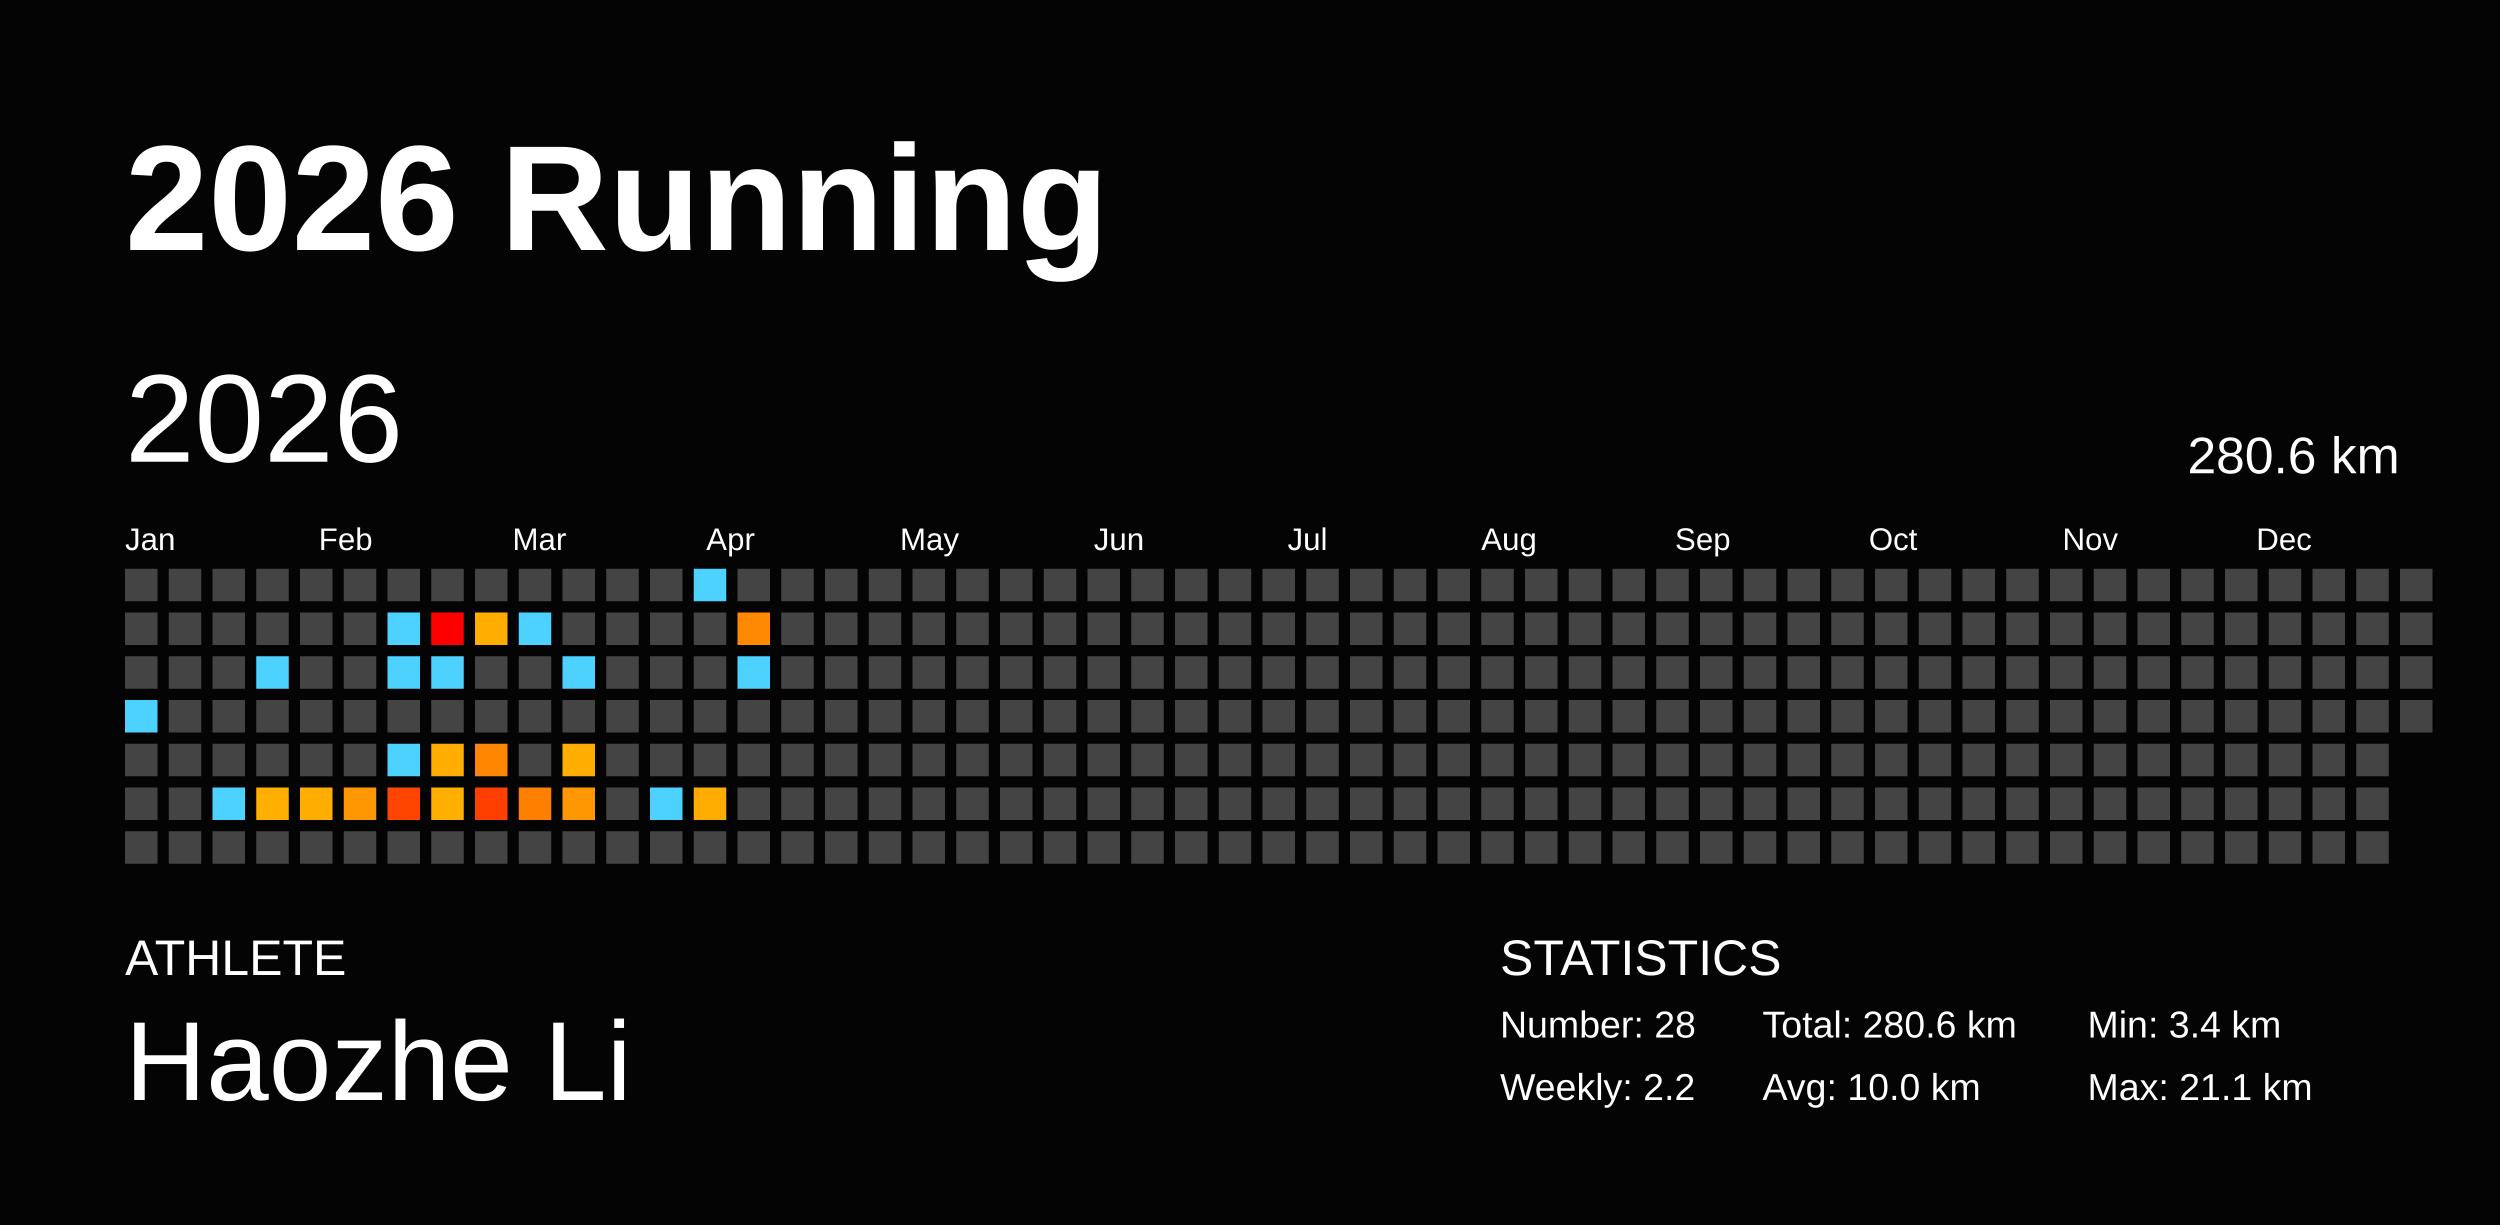
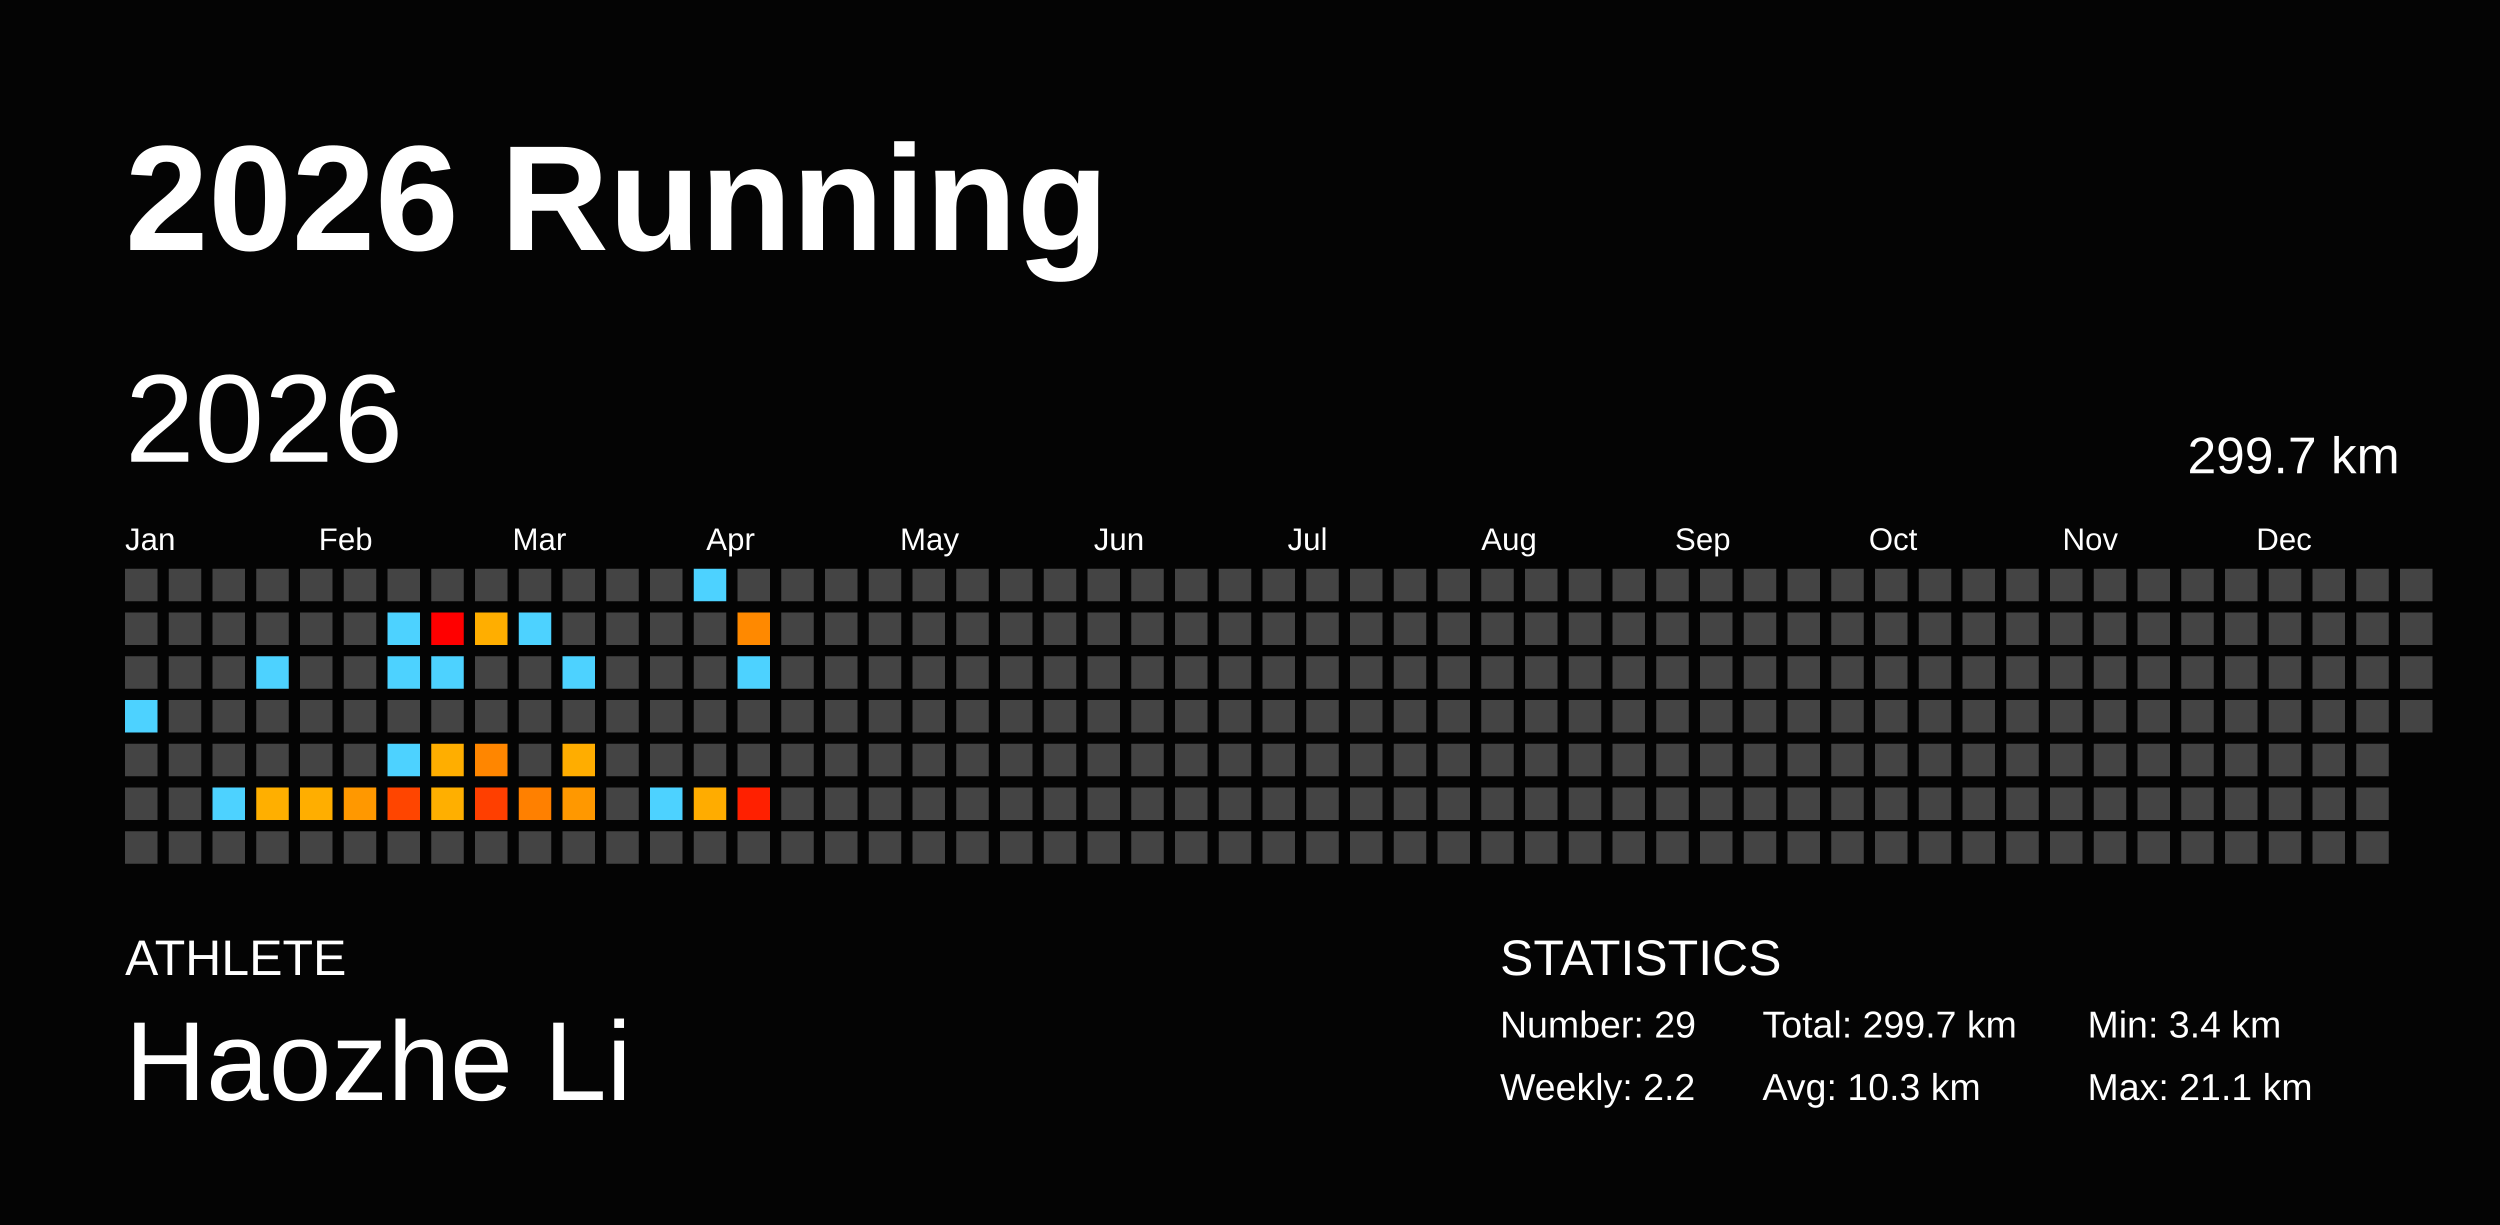
<svg xmlns="http://www.w3.org/2000/svg" baseProfile="full" height="98mm" version="1.1" viewBox="0,0,200,98" width="200mm">
  <defs />
  <rect fill="#040404" height="98" width="200" x="0" y="0" />
  <text fill="#FFFFFF" style="font-size:12px; font-family:Arial; font-weight:bold;" x="10" y="20">2026 Running</text>
  <text fill="#FFFFFF" style="font-size:4px; font-family:Arial" x="10" y="78">ATHLETE</text>
  <text fill="#FFFFFF" style="font-size:9px; font-family:Arial" x="10" y="88">Haozhe Li</text>
  <text fill="#FFFFFF" style="font-size:4px; font-family:Arial" x="120" y="78">STATISTICS</text>
-   <text fill="#FFFFFF" style="font-size:3px; font-family:Arial" x="120" y="83">Number: 28</text>
+   <text fill="#FFFFFF" style="font-size:3px; font-family:Arial" x="120" y="83">Number: 29</text>
  <text fill="#FFFFFF" style="font-size:3px; font-family:Arial" x="120" y="88">Weekly: 2.2</text>
-   <text fill="#FFFFFF" style="font-size:3px; font-family:Arial" x="141" y="83">Total: 280.6 km</text>
-   <text fill="#FFFFFF" style="font-size:3px; font-family:Arial" x="141" y="88">Avg: 10.0 km</text>
+   <text fill="#FFFFFF" style="font-size:3px; font-family:Arial" x="141" y="83">Total: 299.7 km</text>
+   <text fill="#FFFFFF" style="font-size:3px; font-family:Arial" x="141" y="88">Avg: 10.3 km</text>
  <text fill="#FFFFFF" style="font-size:3px; font-family:Arial" x="167" y="83">Min: 3.4 km</text>
  <text fill="#FFFFFF" style="font-size:3px; font-family:Arial" x="167" y="88">Max: 21.1 km</text>
  <text dominant-baseline="hanging" fill="#FFFFFF" style="font-size:10.0px; font-family:Arial;" x="10" y="30">2026</text>
-   <text dominant-baseline="hanging" fill="#FFFFFF" style="font-size:4.125px; font-family:Arial;" x="175" y="35">280.6 km</text>
+   <text dominant-baseline="hanging" fill="#FFFFFF" style="font-size:4.125px; font-family:Arial;" x="175" y="35">299.7 km</text>
  <text fill="#FFFFFF" style="font-size:2.5px; font-family:Arial" x="10.0" y="44">Jan</text>
  <text fill="#FFFFFF" style="font-size:2.5px; font-family:Arial" x="25.5" y="44">Feb</text>
  <text fill="#FFFFFF" style="font-size:2.5px; font-family:Arial" x="41.0" y="44">Mar</text>
  <text fill="#FFFFFF" style="font-size:2.5px; font-family:Arial" x="56.5" y="44">Apr</text>
  <text fill="#FFFFFF" style="font-size:2.5px; font-family:Arial" x="72.0" y="44">May</text>
  <text fill="#FFFFFF" style="font-size:2.5px; font-family:Arial" x="87.5" y="44">Jun</text>
  <text fill="#FFFFFF" style="font-size:2.5px; font-family:Arial" x="103.0" y="44">Jul</text>
  <text fill="#FFFFFF" style="font-size:2.5px; font-family:Arial" x="118.5" y="44">Aug</text>
  <text fill="#FFFFFF" style="font-size:2.5px; font-family:Arial" x="134.0" y="44">Sep</text>
  <text fill="#FFFFFF" style="font-size:2.5px; font-family:Arial" x="149.5" y="44">Oct</text>
  <text fill="#FFFFFF" style="font-size:2.5px; font-family:Arial" x="165.0" y="44">Nov</text>
  <text fill="#FFFFFF" style="font-size:2.5px; font-family:Arial" x="180.5" y="44">Dec</text>
  <rect fill="#444444" height="2.6" width="2.6" x="10.0" y="45.5" />
  <rect fill="#444444" height="2.6" width="2.6" x="10.0" y="49.0" />
  <rect fill="#444444" height="2.6" width="2.6" x="10.0" y="52.5" />
  <rect fill="#4dd2ff" height="2.6" width="2.6" x="10.0" y="56.0" />
  <rect fill="#444444" height="2.6" width="2.6" x="10.0" y="59.5" />
  <rect fill="#444444" height="2.6" width="2.6" x="10.0" y="63.0" />
  <rect fill="#444444" height="2.6" width="2.6" x="10.0" y="66.5" />
  <rect fill="#444444" height="2.6" width="2.6" x="13.5" y="45.5" />
  <rect fill="#444444" height="2.6" width="2.6" x="13.5" y="49.0" />
  <rect fill="#444444" height="2.6" width="2.6" x="13.5" y="52.5" />
  <rect fill="#444444" height="2.6" width="2.6" x="13.5" y="56.0" />
  <rect fill="#444444" height="2.6" width="2.6" x="13.5" y="59.5" />
  <rect fill="#444444" height="2.6" width="2.6" x="13.5" y="63.0" />
  <rect fill="#444444" height="2.6" width="2.6" x="13.5" y="66.5" />
  <rect fill="#444444" height="2.6" width="2.6" x="17.0" y="45.5" />
  <rect fill="#444444" height="2.6" width="2.6" x="17.0" y="49.0" />
  <rect fill="#444444" height="2.6" width="2.6" x="17.0" y="52.5" />
  <rect fill="#444444" height="2.6" width="2.6" x="17.0" y="56.0" />
  <rect fill="#444444" height="2.6" width="2.6" x="17.0" y="59.5" />
  <rect fill="#4dd2ff" height="2.6" width="2.6" x="17.0" y="63.0" />
  <rect fill="#444444" height="2.6" width="2.6" x="17.0" y="66.5" />
  <rect fill="#444444" height="2.6" width="2.6" x="20.5" y="45.5" />
  <rect fill="#444444" height="2.6" width="2.6" x="20.5" y="49.0" />
  <rect fill="#4dd2ff" height="2.6" width="2.6" x="20.5" y="52.5" />
  <rect fill="#444444" height="2.6" width="2.6" x="20.5" y="56.0" />
  <rect fill="#444444" height="2.6" width="2.6" x="20.5" y="59.5" />
  <rect fill="#ffaf00" height="2.6" width="2.6" x="20.5" y="63.0" />
  <rect fill="#444444" height="2.6" width="2.6" x="20.5" y="66.5" />
  <rect fill="#444444" height="2.6" width="2.6" x="24.0" y="45.5" />
  <rect fill="#444444" height="2.6" width="2.6" x="24.0" y="49.0" />
  <rect fill="#444444" height="2.6" width="2.6" x="24.0" y="52.5" />
  <rect fill="#444444" height="2.6" width="2.6" x="24.0" y="56.0" />
  <rect fill="#444444" height="2.6" width="2.6" x="24.0" y="59.5" />
  <rect fill="#ffae00" height="2.6" width="2.6" x="24.0" y="63.0" />
  <rect fill="#444444" height="2.6" width="2.6" x="24.0" y="66.5" />
  <rect fill="#444444" height="2.6" width="2.6" x="27.5" y="45.5" />
  <rect fill="#444444" height="2.6" width="2.6" x="27.5" y="49.0" />
  <rect fill="#444444" height="2.6" width="2.6" x="27.5" y="52.5" />
  <rect fill="#444444" height="2.6" width="2.6" x="27.5" y="56.0" />
  <rect fill="#444444" height="2.6" width="2.6" x="27.5" y="59.5" />
  <rect fill="#ff9800" height="2.6" width="2.6" x="27.5" y="63.0" />
  <rect fill="#444444" height="2.6" width="2.6" x="27.5" y="66.5" />
  <rect fill="#444444" height="2.6" width="2.6" x="31.0" y="45.5" />
  <rect fill="#4dd2ff" height="2.6" width="2.6" x="31.0" y="49.0" />
  <rect fill="#4dd2ff" height="2.6" width="2.6" x="31.0" y="52.5" />
  <rect fill="#444444" height="2.6" width="2.6" x="31.0" y="56.0" />
  <rect fill="#4dd2ff" height="2.6" width="2.6" x="31.0" y="59.5" />
  <rect fill="#ff4500" height="2.6" width="2.6" x="31.0" y="63.0" />
  <rect fill="#444444" height="2.6" width="2.6" x="31.0" y="66.5" />
  <rect fill="#444444" height="2.6" width="2.6" x="34.5" y="45.5" />
  <rect fill="red" height="2.6" width="2.6" x="34.5" y="49.0" />
  <rect fill="#4dd2ff" height="2.6" width="2.6" x="34.5" y="52.5" />
  <rect fill="#444444" height="2.6" width="2.6" x="34.5" y="56.0" />
  <rect fill="#ffae00" height="2.6" width="2.6" x="34.5" y="59.5" />
  <rect fill="#ffaf00" height="2.6" width="2.6" x="34.5" y="63.0" />
  <rect fill="#444444" height="2.6" width="2.6" x="34.5" y="66.5" />
  <rect fill="#444444" height="2.6" width="2.6" x="38.0" y="45.5" />
  <rect fill="#ffae00" height="2.6" width="2.6" x="38.0" y="49.0" />
  <rect fill="#444444" height="2.6" width="2.6" x="38.0" y="52.5" />
  <rect fill="#444444" height="2.6" width="2.6" x="38.0" y="56.0" />
  <rect fill="#ff8600" height="2.6" width="2.6" x="38.0" y="59.5" />
  <rect fill="#ff3f00" height="2.6" width="2.6" x="38.0" y="63.0" />
  <rect fill="#444444" height="2.6" width="2.6" x="38.0" y="66.5" />
  <rect fill="#444444" height="2.6" width="2.6" x="41.5" y="45.5" />
  <rect fill="#4dd2ff" height="2.6" width="2.6" x="41.5" y="49.0" />
  <rect fill="#444444" height="2.6" width="2.6" x="41.5" y="52.5" />
  <rect fill="#444444" height="2.6" width="2.6" x="41.5" y="56.0" />
  <rect fill="#444444" height="2.6" width="2.6" x="41.5" y="59.5" />
  <rect fill="#ff8000" height="2.6" width="2.6" x="41.5" y="63.0" />
  <rect fill="#444444" height="2.6" width="2.6" x="41.5" y="66.5" />
  <rect fill="#444444" height="2.6" width="2.6" x="45.0" y="45.5" />
  <rect fill="#444444" height="2.6" width="2.6" x="45.0" y="49.0" />
  <rect fill="#4dd2ff" height="2.6" width="2.6" x="45.0" y="52.5" />
  <rect fill="#444444" height="2.6" width="2.6" x="45.0" y="56.0" />
  <rect fill="#ffad00" height="2.6" width="2.6" x="45.0" y="59.5" />
  <rect fill="#ff9800" height="2.6" width="2.6" x="45.0" y="63.0" />
  <rect fill="#444444" height="2.6" width="2.6" x="45.0" y="66.5" />
  <rect fill="#444444" height="2.6" width="2.6" x="48.5" y="45.5" />
  <rect fill="#444444" height="2.6" width="2.6" x="48.5" y="49.0" />
  <rect fill="#444444" height="2.6" width="2.6" x="48.5" y="52.5" />
  <rect fill="#444444" height="2.6" width="2.6" x="48.5" y="56.0" />
  <rect fill="#444444" height="2.6" width="2.6" x="48.5" y="59.5" />
  <rect fill="#444444" height="2.6" width="2.6" x="48.5" y="63.0" />
  <rect fill="#444444" height="2.6" width="2.6" x="48.5" y="66.5" />
  <rect fill="#444444" height="2.6" width="2.6" x="52.0" y="45.5" />
  <rect fill="#444444" height="2.6" width="2.6" x="52.0" y="49.0" />
  <rect fill="#444444" height="2.6" width="2.6" x="52.0" y="52.5" />
  <rect fill="#444444" height="2.6" width="2.6" x="52.0" y="56.0" />
  <rect fill="#444444" height="2.6" width="2.6" x="52.0" y="59.5" />
  <rect fill="#4dd2ff" height="2.6" width="2.6" x="52.0" y="63.0" />
  <rect fill="#444444" height="2.6" width="2.6" x="52.0" y="66.5" />
  <rect fill="#4dd2ff" height="2.6" width="2.6" x="55.5" y="45.5" />
  <rect fill="#444444" height="2.6" width="2.6" x="55.5" y="49.0" />
  <rect fill="#444444" height="2.6" width="2.6" x="55.5" y="52.5" />
  <rect fill="#444444" height="2.6" width="2.6" x="55.5" y="56.0" />
  <rect fill="#444444" height="2.6" width="2.6" x="55.5" y="59.5" />
  <rect fill="#ffac00" height="2.6" width="2.6" x="55.5" y="63.0" />
  <rect fill="#444444" height="2.6" width="2.6" x="55.5" y="66.5" />
  <rect fill="#444444" height="2.6" width="2.6" x="59.0" y="45.5" />
  <rect fill="#ff8900" height="2.6" width="2.6" x="59.0" y="49.0" />
  <rect fill="#4dd2ff" height="2.6" width="2.6" x="59.0" y="52.5" />
  <rect fill="#444444" height="2.6" width="2.6" x="59.0" y="56.0" />
  <rect fill="#444444" height="2.6" width="2.6" x="59.0" y="59.5" />
-   <rect fill="#444444" height="2.6" width="2.6" x="59.0" y="63.0" />
+   <rect fill="#ff2000" height="2.6" width="2.6" x="59.0" y="63.0" />
  <rect fill="#444444" height="2.6" width="2.6" x="59.0" y="66.5" />
  <rect fill="#444444" height="2.6" width="2.6" x="62.5" y="45.5" />
  <rect fill="#444444" height="2.6" width="2.6" x="62.5" y="49.0" />
  <rect fill="#444444" height="2.6" width="2.6" x="62.5" y="52.5" />
  <rect fill="#444444" height="2.6" width="2.6" x="62.5" y="56.0" />
  <rect fill="#444444" height="2.6" width="2.6" x="62.5" y="59.5" />
  <rect fill="#444444" height="2.6" width="2.6" x="62.5" y="63.0" />
  <rect fill="#444444" height="2.6" width="2.6" x="62.5" y="66.5" />
  <rect fill="#444444" height="2.6" width="2.6" x="66.0" y="45.5" />
  <rect fill="#444444" height="2.6" width="2.6" x="66.0" y="49.0" />
  <rect fill="#444444" height="2.6" width="2.6" x="66.0" y="52.5" />
  <rect fill="#444444" height="2.6" width="2.6" x="66.0" y="56.0" />
  <rect fill="#444444" height="2.6" width="2.6" x="66.0" y="59.5" />
  <rect fill="#444444" height="2.6" width="2.6" x="66.0" y="63.0" />
  <rect fill="#444444" height="2.6" width="2.6" x="66.0" y="66.5" />
  <rect fill="#444444" height="2.6" width="2.6" x="69.5" y="45.5" />
  <rect fill="#444444" height="2.6" width="2.6" x="69.5" y="49.0" />
  <rect fill="#444444" height="2.6" width="2.6" x="69.5" y="52.5" />
  <rect fill="#444444" height="2.6" width="2.6" x="69.5" y="56.0" />
  <rect fill="#444444" height="2.6" width="2.6" x="69.5" y="59.5" />
  <rect fill="#444444" height="2.6" width="2.6" x="69.5" y="63.0" />
  <rect fill="#444444" height="2.6" width="2.6" x="69.5" y="66.5" />
  <rect fill="#444444" height="2.6" width="2.6" x="73.0" y="45.5" />
  <rect fill="#444444" height="2.6" width="2.6" x="73.0" y="49.0" />
  <rect fill="#444444" height="2.6" width="2.6" x="73.0" y="52.5" />
  <rect fill="#444444" height="2.6" width="2.6" x="73.0" y="56.0" />
  <rect fill="#444444" height="2.6" width="2.6" x="73.0" y="59.5" />
  <rect fill="#444444" height="2.6" width="2.6" x="73.0" y="63.0" />
  <rect fill="#444444" height="2.6" width="2.6" x="73.0" y="66.5" />
  <rect fill="#444444" height="2.6" width="2.6" x="76.5" y="45.5" />
  <rect fill="#444444" height="2.6" width="2.6" x="76.5" y="49.0" />
  <rect fill="#444444" height="2.6" width="2.6" x="76.5" y="52.5" />
  <rect fill="#444444" height="2.6" width="2.6" x="76.5" y="56.0" />
  <rect fill="#444444" height="2.6" width="2.6" x="76.5" y="59.5" />
  <rect fill="#444444" height="2.6" width="2.6" x="76.5" y="63.0" />
  <rect fill="#444444" height="2.6" width="2.6" x="76.5" y="66.5" />
  <rect fill="#444444" height="2.6" width="2.6" x="80.0" y="45.5" />
  <rect fill="#444444" height="2.6" width="2.6" x="80.0" y="49.0" />
  <rect fill="#444444" height="2.6" width="2.6" x="80.0" y="52.5" />
  <rect fill="#444444" height="2.6" width="2.6" x="80.0" y="56.0" />
  <rect fill="#444444" height="2.6" width="2.6" x="80.0" y="59.5" />
  <rect fill="#444444" height="2.6" width="2.6" x="80.0" y="63.0" />
  <rect fill="#444444" height="2.6" width="2.6" x="80.0" y="66.5" />
  <rect fill="#444444" height="2.6" width="2.6" x="83.5" y="45.5" />
  <rect fill="#444444" height="2.6" width="2.6" x="83.5" y="49.0" />
  <rect fill="#444444" height="2.6" width="2.6" x="83.5" y="52.5" />
  <rect fill="#444444" height="2.6" width="2.6" x="83.5" y="56.0" />
  <rect fill="#444444" height="2.6" width="2.6" x="83.5" y="59.5" />
  <rect fill="#444444" height="2.6" width="2.6" x="83.5" y="63.0" />
  <rect fill="#444444" height="2.6" width="2.6" x="83.5" y="66.5" />
  <rect fill="#444444" height="2.6" width="2.6" x="87.0" y="45.5" />
  <rect fill="#444444" height="2.6" width="2.6" x="87.0" y="49.0" />
  <rect fill="#444444" height="2.6" width="2.6" x="87.0" y="52.5" />
  <rect fill="#444444" height="2.6" width="2.6" x="87.0" y="56.0" />
  <rect fill="#444444" height="2.6" width="2.6" x="87.0" y="59.5" />
  <rect fill="#444444" height="2.6" width="2.6" x="87.0" y="63.0" />
  <rect fill="#444444" height="2.6" width="2.6" x="87.0" y="66.5" />
  <rect fill="#444444" height="2.6" width="2.6" x="90.5" y="45.5" />
  <rect fill="#444444" height="2.6" width="2.6" x="90.5" y="49.0" />
  <rect fill="#444444" height="2.6" width="2.6" x="90.5" y="52.5" />
  <rect fill="#444444" height="2.6" width="2.6" x="90.5" y="56.0" />
  <rect fill="#444444" height="2.6" width="2.6" x="90.5" y="59.5" />
  <rect fill="#444444" height="2.6" width="2.6" x="90.5" y="63.0" />
  <rect fill="#444444" height="2.6" width="2.6" x="90.5" y="66.5" />
  <rect fill="#444444" height="2.6" width="2.6" x="94.0" y="45.5" />
  <rect fill="#444444" height="2.6" width="2.6" x="94.0" y="49.0" />
  <rect fill="#444444" height="2.6" width="2.6" x="94.0" y="52.5" />
  <rect fill="#444444" height="2.6" width="2.6" x="94.0" y="56.0" />
  <rect fill="#444444" height="2.6" width="2.6" x="94.0" y="59.5" />
  <rect fill="#444444" height="2.6" width="2.6" x="94.0" y="63.0" />
  <rect fill="#444444" height="2.6" width="2.6" x="94.0" y="66.5" />
  <rect fill="#444444" height="2.6" width="2.6" x="97.5" y="45.5" />
  <rect fill="#444444" height="2.6" width="2.6" x="97.5" y="49.0" />
  <rect fill="#444444" height="2.6" width="2.6" x="97.5" y="52.5" />
  <rect fill="#444444" height="2.6" width="2.6" x="97.5" y="56.0" />
  <rect fill="#444444" height="2.6" width="2.6" x="97.5" y="59.5" />
  <rect fill="#444444" height="2.6" width="2.6" x="97.5" y="63.0" />
  <rect fill="#444444" height="2.6" width="2.6" x="97.5" y="66.5" />
  <rect fill="#444444" height="2.6" width="2.6" x="101.0" y="45.5" />
  <rect fill="#444444" height="2.6" width="2.6" x="101.0" y="49.0" />
  <rect fill="#444444" height="2.6" width="2.6" x="101.0" y="52.5" />
  <rect fill="#444444" height="2.6" width="2.6" x="101.0" y="56.0" />
  <rect fill="#444444" height="2.6" width="2.6" x="101.0" y="59.5" />
  <rect fill="#444444" height="2.6" width="2.6" x="101.0" y="63.0" />
  <rect fill="#444444" height="2.6" width="2.6" x="101.0" y="66.5" />
  <rect fill="#444444" height="2.6" width="2.6" x="104.5" y="45.5" />
  <rect fill="#444444" height="2.6" width="2.6" x="104.5" y="49.0" />
  <rect fill="#444444" height="2.6" width="2.6" x="104.5" y="52.5" />
  <rect fill="#444444" height="2.6" width="2.6" x="104.5" y="56.0" />
  <rect fill="#444444" height="2.6" width="2.6" x="104.5" y="59.5" />
  <rect fill="#444444" height="2.6" width="2.6" x="104.5" y="63.0" />
  <rect fill="#444444" height="2.6" width="2.6" x="104.5" y="66.5" />
  <rect fill="#444444" height="2.6" width="2.6" x="108.0" y="45.5" />
  <rect fill="#444444" height="2.6" width="2.6" x="108.0" y="49.0" />
  <rect fill="#444444" height="2.6" width="2.6" x="108.0" y="52.5" />
  <rect fill="#444444" height="2.6" width="2.6" x="108.0" y="56.0" />
  <rect fill="#444444" height="2.6" width="2.6" x="108.0" y="59.5" />
  <rect fill="#444444" height="2.6" width="2.6" x="108.0" y="63.0" />
  <rect fill="#444444" height="2.6" width="2.6" x="108.0" y="66.5" />
  <rect fill="#444444" height="2.6" width="2.6" x="111.5" y="45.5" />
  <rect fill="#444444" height="2.6" width="2.6" x="111.5" y="49.0" />
  <rect fill="#444444" height="2.6" width="2.6" x="111.5" y="52.5" />
  <rect fill="#444444" height="2.6" width="2.6" x="111.5" y="56.0" />
  <rect fill="#444444" height="2.6" width="2.6" x="111.5" y="59.5" />
  <rect fill="#444444" height="2.6" width="2.6" x="111.5" y="63.0" />
  <rect fill="#444444" height="2.6" width="2.6" x="111.5" y="66.5" />
  <rect fill="#444444" height="2.6" width="2.6" x="115.0" y="45.5" />
  <rect fill="#444444" height="2.6" width="2.6" x="115.0" y="49.0" />
  <rect fill="#444444" height="2.6" width="2.6" x="115.0" y="52.5" />
  <rect fill="#444444" height="2.6" width="2.6" x="115.0" y="56.0" />
  <rect fill="#444444" height="2.6" width="2.6" x="115.0" y="59.5" />
  <rect fill="#444444" height="2.6" width="2.6" x="115.0" y="63.0" />
  <rect fill="#444444" height="2.6" width="2.6" x="115.0" y="66.5" />
  <rect fill="#444444" height="2.6" width="2.6" x="118.5" y="45.5" />
  <rect fill="#444444" height="2.6" width="2.6" x="118.5" y="49.0" />
  <rect fill="#444444" height="2.6" width="2.6" x="118.5" y="52.5" />
  <rect fill="#444444" height="2.6" width="2.6" x="118.5" y="56.0" />
  <rect fill="#444444" height="2.6" width="2.6" x="118.5" y="59.5" />
  <rect fill="#444444" height="2.6" width="2.6" x="118.5" y="63.0" />
  <rect fill="#444444" height="2.6" width="2.6" x="118.5" y="66.5" />
  <rect fill="#444444" height="2.6" width="2.6" x="122.0" y="45.5" />
  <rect fill="#444444" height="2.6" width="2.6" x="122.0" y="49.0" />
  <rect fill="#444444" height="2.6" width="2.6" x="122.0" y="52.5" />
  <rect fill="#444444" height="2.6" width="2.6" x="122.0" y="56.0" />
  <rect fill="#444444" height="2.6" width="2.6" x="122.0" y="59.5" />
  <rect fill="#444444" height="2.6" width="2.6" x="122.0" y="63.0" />
  <rect fill="#444444" height="2.6" width="2.6" x="122.0" y="66.5" />
  <rect fill="#444444" height="2.6" width="2.6" x="125.5" y="45.5" />
  <rect fill="#444444" height="2.6" width="2.6" x="125.5" y="49.0" />
  <rect fill="#444444" height="2.6" width="2.6" x="125.5" y="52.5" />
  <rect fill="#444444" height="2.6" width="2.6" x="125.5" y="56.0" />
  <rect fill="#444444" height="2.6" width="2.6" x="125.5" y="59.5" />
  <rect fill="#444444" height="2.6" width="2.6" x="125.5" y="63.0" />
  <rect fill="#444444" height="2.6" width="2.6" x="125.5" y="66.5" />
  <rect fill="#444444" height="2.6" width="2.6" x="129.0" y="45.5" />
  <rect fill="#444444" height="2.6" width="2.6" x="129.0" y="49.0" />
  <rect fill="#444444" height="2.6" width="2.6" x="129.0" y="52.5" />
  <rect fill="#444444" height="2.6" width="2.6" x="129.0" y="56.0" />
  <rect fill="#444444" height="2.6" width="2.6" x="129.0" y="59.5" />
  <rect fill="#444444" height="2.6" width="2.6" x="129.0" y="63.0" />
  <rect fill="#444444" height="2.6" width="2.6" x="129.0" y="66.5" />
  <rect fill="#444444" height="2.6" width="2.6" x="132.5" y="45.5" />
  <rect fill="#444444" height="2.6" width="2.6" x="132.5" y="49.0" />
  <rect fill="#444444" height="2.6" width="2.6" x="132.5" y="52.5" />
  <rect fill="#444444" height="2.6" width="2.6" x="132.5" y="56.0" />
  <rect fill="#444444" height="2.6" width="2.6" x="132.5" y="59.5" />
  <rect fill="#444444" height="2.6" width="2.6" x="132.5" y="63.0" />
  <rect fill="#444444" height="2.6" width="2.6" x="132.5" y="66.5" />
  <rect fill="#444444" height="2.6" width="2.6" x="136.0" y="45.5" />
  <rect fill="#444444" height="2.6" width="2.6" x="136.0" y="49.0" />
  <rect fill="#444444" height="2.6" width="2.6" x="136.0" y="52.5" />
  <rect fill="#444444" height="2.6" width="2.6" x="136.0" y="56.0" />
  <rect fill="#444444" height="2.6" width="2.6" x="136.0" y="59.5" />
  <rect fill="#444444" height="2.6" width="2.6" x="136.0" y="63.0" />
  <rect fill="#444444" height="2.6" width="2.6" x="136.0" y="66.5" />
  <rect fill="#444444" height="2.6" width="2.6" x="139.5" y="45.5" />
  <rect fill="#444444" height="2.6" width="2.6" x="139.5" y="49.0" />
  <rect fill="#444444" height="2.6" width="2.6" x="139.5" y="52.5" />
  <rect fill="#444444" height="2.6" width="2.6" x="139.5" y="56.0" />
  <rect fill="#444444" height="2.6" width="2.6" x="139.5" y="59.5" />
  <rect fill="#444444" height="2.6" width="2.6" x="139.5" y="63.0" />
  <rect fill="#444444" height="2.6" width="2.6" x="139.5" y="66.5" />
  <rect fill="#444444" height="2.6" width="2.6" x="143.0" y="45.5" />
  <rect fill="#444444" height="2.6" width="2.6" x="143.0" y="49.0" />
  <rect fill="#444444" height="2.6" width="2.6" x="143.0" y="52.5" />
  <rect fill="#444444" height="2.6" width="2.6" x="143.0" y="56.0" />
  <rect fill="#444444" height="2.6" width="2.6" x="143.0" y="59.5" />
  <rect fill="#444444" height="2.6" width="2.6" x="143.0" y="63.0" />
  <rect fill="#444444" height="2.6" width="2.6" x="143.0" y="66.5" />
  <rect fill="#444444" height="2.6" width="2.6" x="146.5" y="45.5" />
  <rect fill="#444444" height="2.6" width="2.6" x="146.5" y="49.0" />
  <rect fill="#444444" height="2.6" width="2.6" x="146.5" y="52.5" />
  <rect fill="#444444" height="2.6" width="2.6" x="146.5" y="56.0" />
  <rect fill="#444444" height="2.6" width="2.6" x="146.5" y="59.5" />
  <rect fill="#444444" height="2.6" width="2.6" x="146.5" y="63.0" />
  <rect fill="#444444" height="2.6" width="2.6" x="146.5" y="66.5" />
  <rect fill="#444444" height="2.6" width="2.6" x="150.0" y="45.5" />
  <rect fill="#444444" height="2.6" width="2.6" x="150.0" y="49.0" />
  <rect fill="#444444" height="2.6" width="2.6" x="150.0" y="52.5" />
  <rect fill="#444444" height="2.6" width="2.6" x="150.0" y="56.0" />
  <rect fill="#444444" height="2.6" width="2.6" x="150.0" y="59.5" />
  <rect fill="#444444" height="2.6" width="2.6" x="150.0" y="63.0" />
  <rect fill="#444444" height="2.6" width="2.6" x="150.0" y="66.5" />
  <rect fill="#444444" height="2.6" width="2.6" x="153.5" y="45.5" />
  <rect fill="#444444" height="2.6" width="2.6" x="153.5" y="49.0" />
  <rect fill="#444444" height="2.6" width="2.6" x="153.5" y="52.5" />
  <rect fill="#444444" height="2.6" width="2.6" x="153.5" y="56.0" />
  <rect fill="#444444" height="2.6" width="2.6" x="153.5" y="59.5" />
  <rect fill="#444444" height="2.6" width="2.6" x="153.5" y="63.0" />
  <rect fill="#444444" height="2.6" width="2.6" x="153.5" y="66.5" />
  <rect fill="#444444" height="2.6" width="2.6" x="157.0" y="45.5" />
  <rect fill="#444444" height="2.6" width="2.6" x="157.0" y="49.0" />
  <rect fill="#444444" height="2.6" width="2.6" x="157.0" y="52.5" />
  <rect fill="#444444" height="2.6" width="2.6" x="157.0" y="56.0" />
  <rect fill="#444444" height="2.6" width="2.6" x="157.0" y="59.5" />
  <rect fill="#444444" height="2.6" width="2.6" x="157.0" y="63.0" />
  <rect fill="#444444" height="2.6" width="2.6" x="157.0" y="66.5" />
  <rect fill="#444444" height="2.6" width="2.6" x="160.5" y="45.5" />
  <rect fill="#444444" height="2.6" width="2.6" x="160.5" y="49.0" />
  <rect fill="#444444" height="2.6" width="2.6" x="160.5" y="52.5" />
  <rect fill="#444444" height="2.6" width="2.6" x="160.5" y="56.0" />
  <rect fill="#444444" height="2.6" width="2.6" x="160.5" y="59.5" />
  <rect fill="#444444" height="2.6" width="2.6" x="160.5" y="63.0" />
  <rect fill="#444444" height="2.6" width="2.6" x="160.5" y="66.5" />
  <rect fill="#444444" height="2.6" width="2.6" x="164.0" y="45.5" />
  <rect fill="#444444" height="2.6" width="2.6" x="164.0" y="49.0" />
  <rect fill="#444444" height="2.6" width="2.6" x="164.0" y="52.5" />
  <rect fill="#444444" height="2.6" width="2.6" x="164.0" y="56.0" />
  <rect fill="#444444" height="2.6" width="2.6" x="164.0" y="59.5" />
  <rect fill="#444444" height="2.6" width="2.6" x="164.0" y="63.0" />
  <rect fill="#444444" height="2.6" width="2.6" x="164.0" y="66.5" />
  <rect fill="#444444" height="2.6" width="2.6" x="167.5" y="45.5" />
  <rect fill="#444444" height="2.6" width="2.6" x="167.5" y="49.0" />
  <rect fill="#444444" height="2.6" width="2.6" x="167.5" y="52.5" />
  <rect fill="#444444" height="2.6" width="2.6" x="167.5" y="56.0" />
  <rect fill="#444444" height="2.6" width="2.6" x="167.5" y="59.5" />
  <rect fill="#444444" height="2.6" width="2.6" x="167.5" y="63.0" />
  <rect fill="#444444" height="2.6" width="2.6" x="167.5" y="66.5" />
  <rect fill="#444444" height="2.6" width="2.6" x="171.0" y="45.5" />
  <rect fill="#444444" height="2.6" width="2.6" x="171.0" y="49.0" />
  <rect fill="#444444" height="2.6" width="2.6" x="171.0" y="52.5" />
  <rect fill="#444444" height="2.6" width="2.6" x="171.0" y="56.0" />
  <rect fill="#444444" height="2.6" width="2.6" x="171.0" y="59.5" />
  <rect fill="#444444" height="2.6" width="2.6" x="171.0" y="63.0" />
  <rect fill="#444444" height="2.6" width="2.6" x="171.0" y="66.5" />
  <rect fill="#444444" height="2.6" width="2.6" x="174.5" y="45.5" />
  <rect fill="#444444" height="2.6" width="2.6" x="174.5" y="49.0" />
  <rect fill="#444444" height="2.6" width="2.6" x="174.5" y="52.5" />
  <rect fill="#444444" height="2.6" width="2.6" x="174.5" y="56.0" />
  <rect fill="#444444" height="2.6" width="2.6" x="174.5" y="59.5" />
  <rect fill="#444444" height="2.6" width="2.6" x="174.5" y="63.0" />
  <rect fill="#444444" height="2.6" width="2.6" x="174.5" y="66.5" />
  <rect fill="#444444" height="2.6" width="2.6" x="178.0" y="45.5" />
  <rect fill="#444444" height="2.6" width="2.6" x="178.0" y="49.0" />
  <rect fill="#444444" height="2.6" width="2.6" x="178.0" y="52.5" />
  <rect fill="#444444" height="2.6" width="2.6" x="178.0" y="56.0" />
  <rect fill="#444444" height="2.6" width="2.6" x="178.0" y="59.5" />
  <rect fill="#444444" height="2.6" width="2.6" x="178.0" y="63.0" />
  <rect fill="#444444" height="2.6" width="2.6" x="178.0" y="66.5" />
  <rect fill="#444444" height="2.6" width="2.6" x="181.5" y="45.5" />
  <rect fill="#444444" height="2.6" width="2.6" x="181.5" y="49.0" />
  <rect fill="#444444" height="2.6" width="2.6" x="181.5" y="52.5" />
  <rect fill="#444444" height="2.6" width="2.6" x="181.5" y="56.0" />
  <rect fill="#444444" height="2.6" width="2.6" x="181.5" y="59.5" />
  <rect fill="#444444" height="2.6" width="2.6" x="181.5" y="63.0" />
  <rect fill="#444444" height="2.6" width="2.6" x="181.5" y="66.5" />
  <rect fill="#444444" height="2.6" width="2.6" x="185.0" y="45.5" />
  <rect fill="#444444" height="2.6" width="2.6" x="185.0" y="49.0" />
  <rect fill="#444444" height="2.6" width="2.6" x="185.0" y="52.5" />
  <rect fill="#444444" height="2.6" width="2.6" x="185.0" y="56.0" />
  <rect fill="#444444" height="2.6" width="2.6" x="185.0" y="59.5" />
  <rect fill="#444444" height="2.6" width="2.6" x="185.0" y="63.0" />
  <rect fill="#444444" height="2.6" width="2.6" x="185.0" y="66.5" />
  <rect fill="#444444" height="2.6" width="2.6" x="188.5" y="45.5" />
  <rect fill="#444444" height="2.6" width="2.6" x="188.5" y="49.0" />
  <rect fill="#444444" height="2.6" width="2.6" x="188.5" y="52.5" />
  <rect fill="#444444" height="2.6" width="2.6" x="188.5" y="56.0" />
  <rect fill="#444444" height="2.6" width="2.6" x="188.5" y="59.5" />
  <rect fill="#444444" height="2.6" width="2.6" x="188.5" y="63.0" />
  <rect fill="#444444" height="2.6" width="2.6" x="188.5" y="66.5" />
  <rect fill="#444444" height="2.6" width="2.6" x="192.0" y="45.5" />
  <rect fill="#444444" height="2.6" width="2.6" x="192.0" y="49.0" />
  <rect fill="#444444" height="2.6" width="2.6" x="192.0" y="52.5" />
  <rect fill="#444444" height="2.6" width="2.6" x="192.0" y="56.0" />
</svg>
